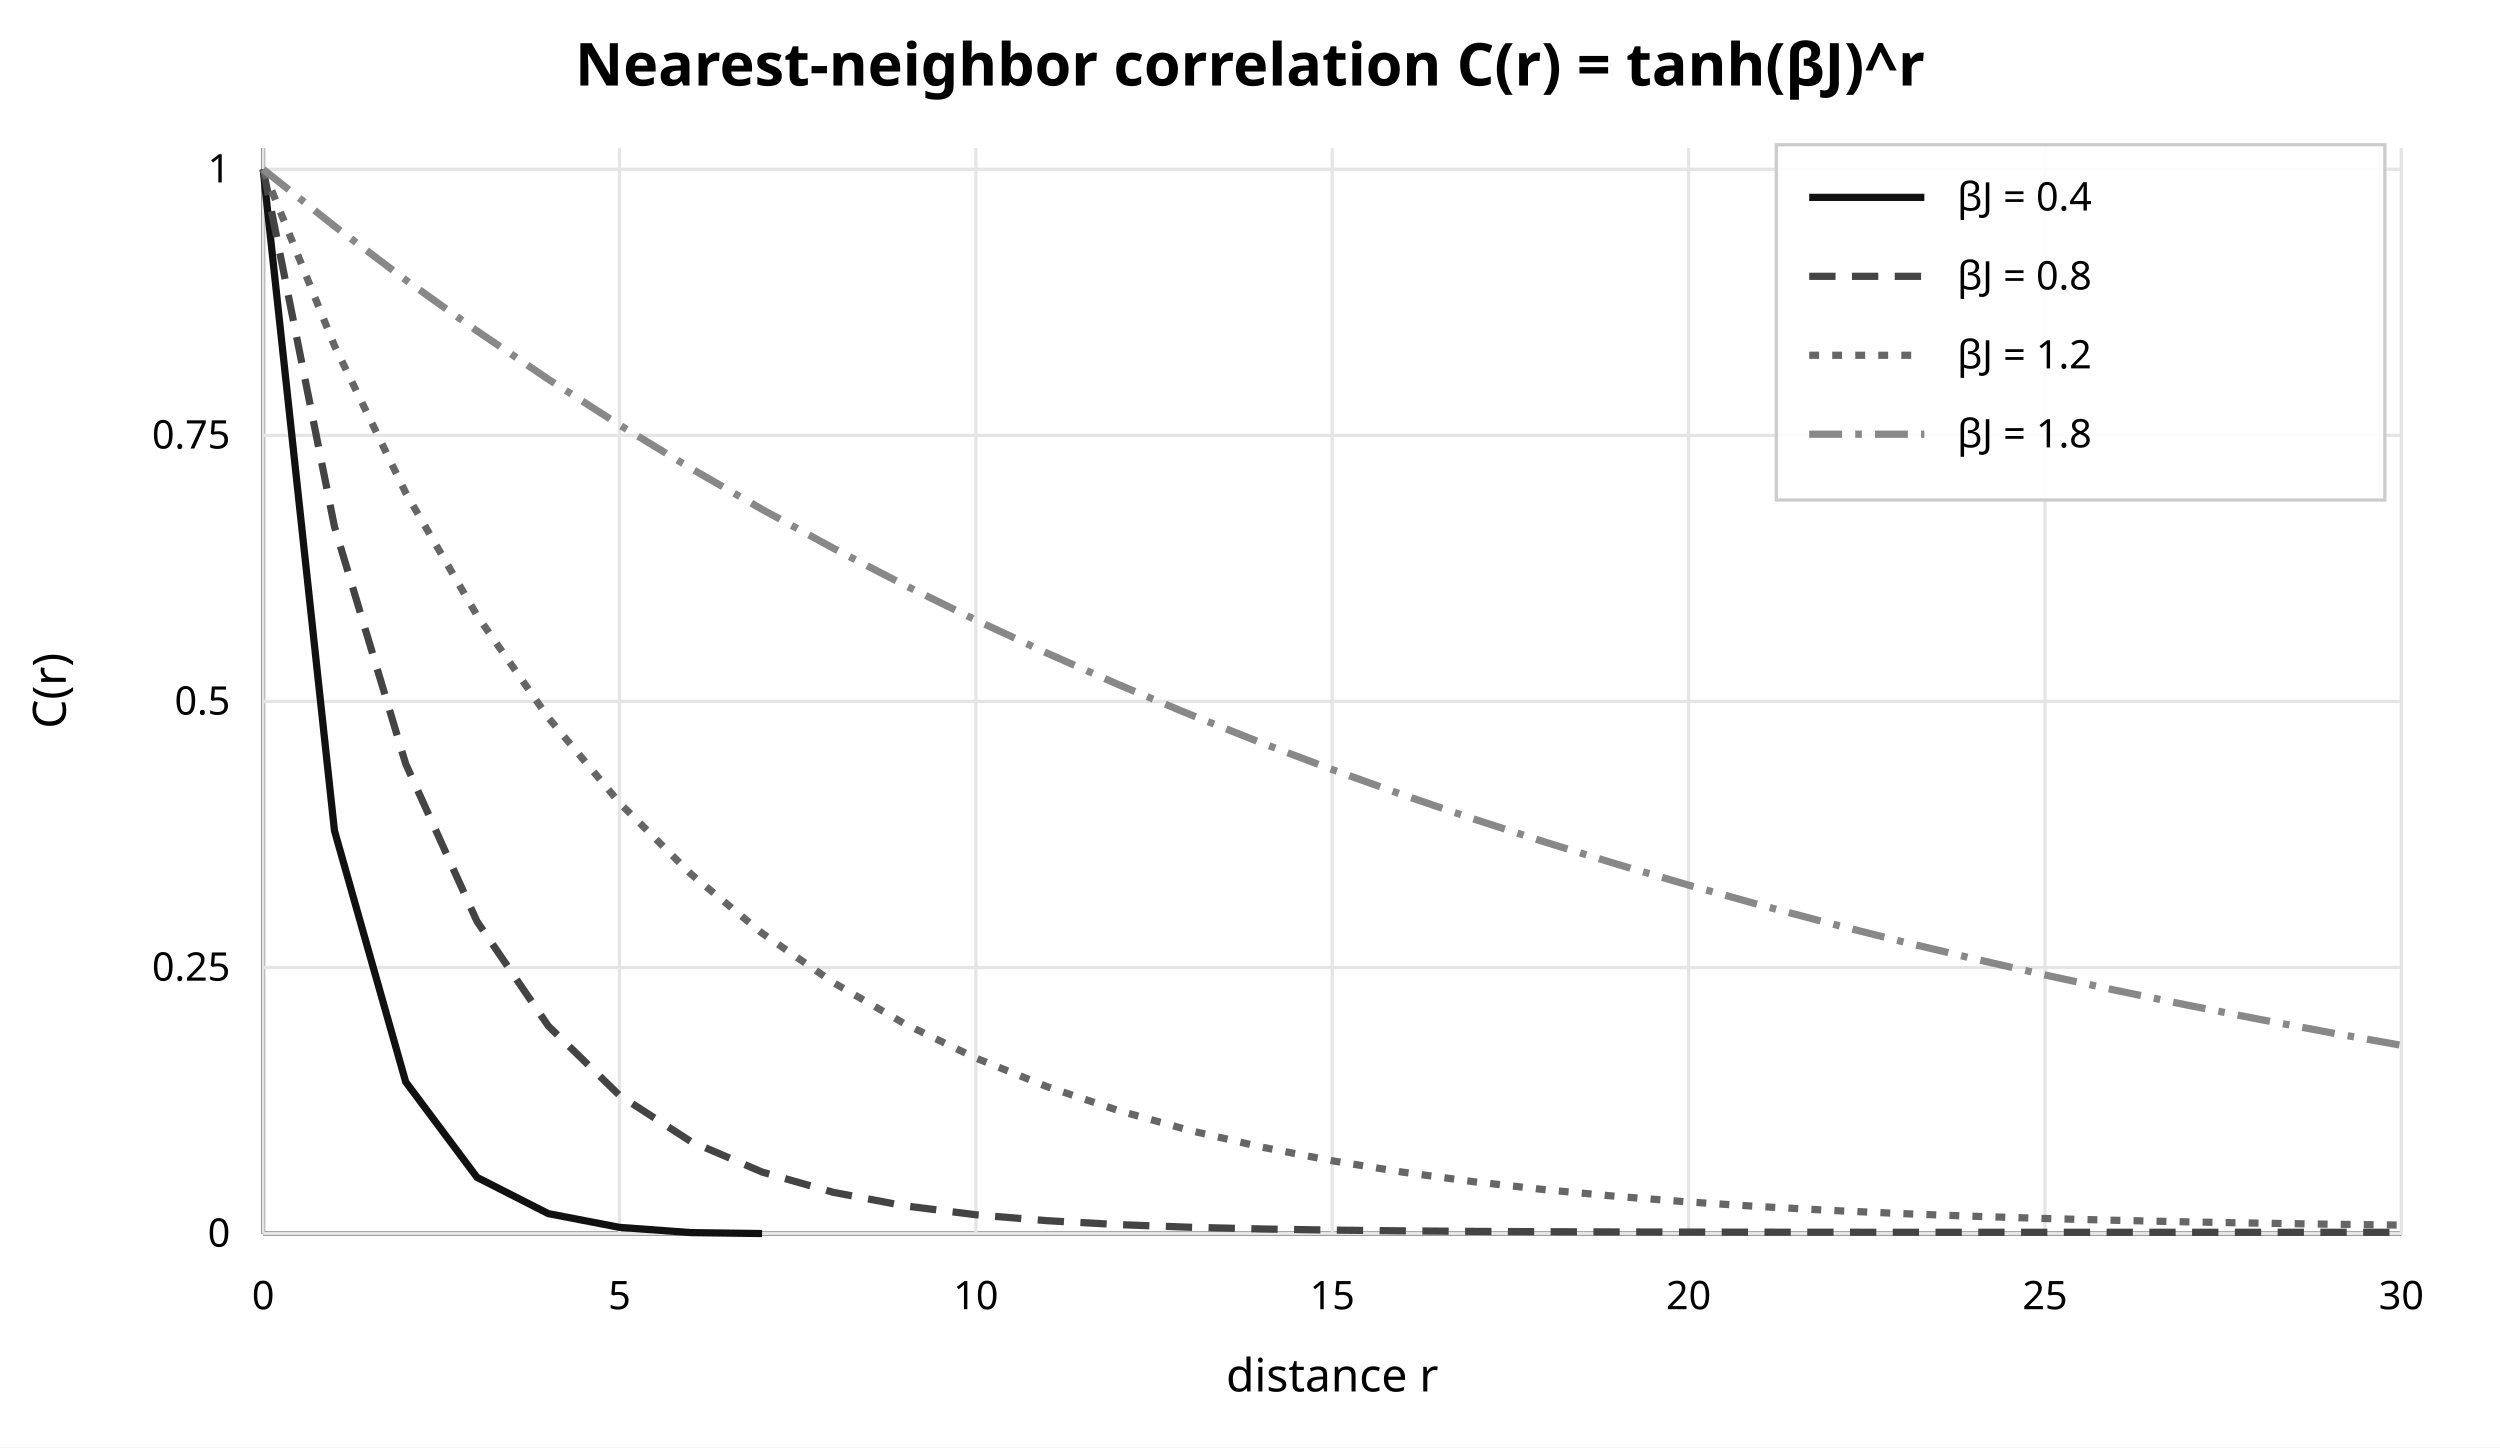
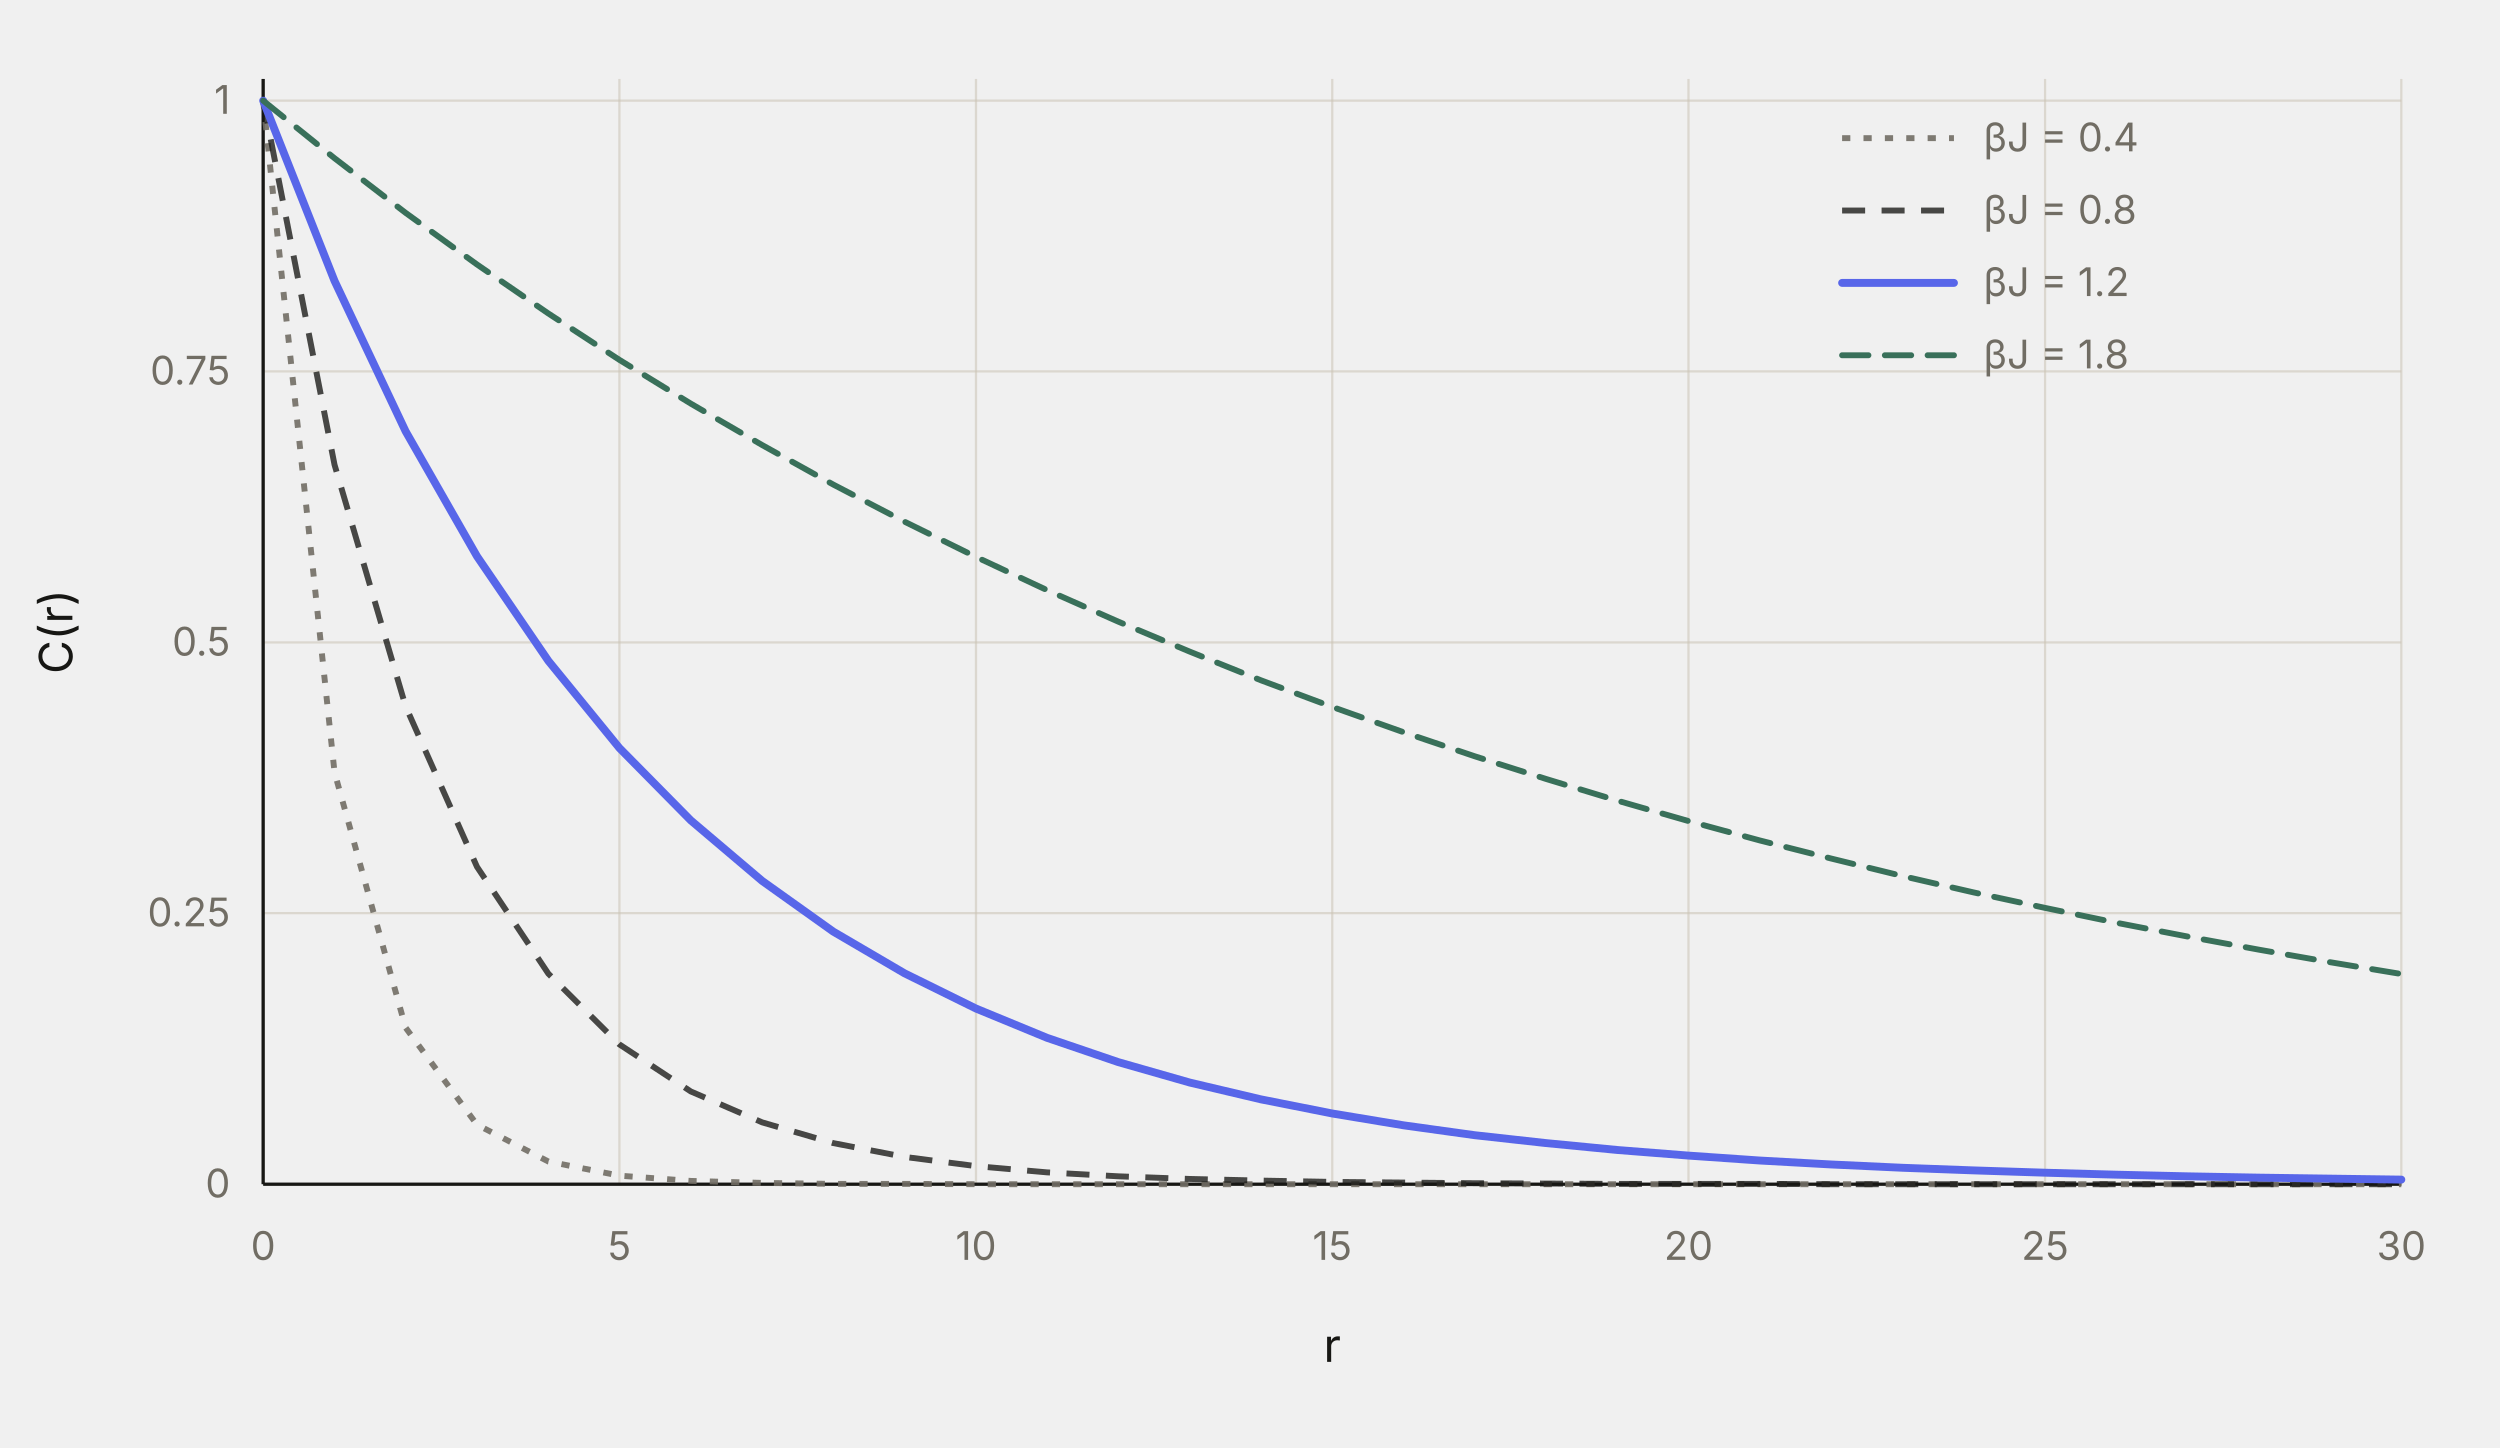
<svg xmlns="http://www.w3.org/2000/svg" width="760" height="440" viewBox="0 0 760 440">
-   <rect width="100%" height="100%" fill="white" />
-   <text x="380.0" y="26" text-anchor="middle" font-family="system-ui, sans-serif" font-size="18" font-weight="600">Nearest-neighbor correlation  C(r) = tanh(βJ)^r</text>
-   <line x1="80" y1="45" x2="80" y2="375" stroke="#222" stroke-width="1.2" />
-   <line x1="80" y1="375" x2="730" y2="375" stroke="#222" stroke-width="1.2" />
-   <line x1="80.00" y1="45" x2="80.00" y2="375" stroke="#e5e5e5" stroke-width="1" />
-   <text x="80.00" y="398" text-anchor="middle" font-family="system-ui, sans-serif" font-size="12">0</text>
-   <line x1="188.33" y1="45" x2="188.33" y2="375" stroke="#e5e5e5" stroke-width="1" />
-   <text x="188.33" y="398" text-anchor="middle" font-family="system-ui, sans-serif" font-size="12">5</text>
-   <line x1="296.67" y1="45" x2="296.67" y2="375" stroke="#e5e5e5" stroke-width="1" />
-   <text x="296.67" y="398" text-anchor="middle" font-family="system-ui, sans-serif" font-size="12">10</text>
-   <line x1="405.00" y1="45" x2="405.00" y2="375" stroke="#e5e5e5" stroke-width="1" />
-   <text x="405.00" y="398" text-anchor="middle" font-family="system-ui, sans-serif" font-size="12">15</text>
-   <line x1="513.33" y1="45" x2="513.33" y2="375" stroke="#e5e5e5" stroke-width="1" />
-   <text x="513.33" y="398" text-anchor="middle" font-family="system-ui, sans-serif" font-size="12">20</text>
-   <line x1="621.67" y1="45" x2="621.67" y2="375" stroke="#e5e5e5" stroke-width="1" />
-   <text x="621.67" y="398" text-anchor="middle" font-family="system-ui, sans-serif" font-size="12">25</text>
-   <line x1="730.00" y1="45" x2="730.00" y2="375" stroke="#e5e5e5" stroke-width="1" />
-   <text x="730.00" y="398" text-anchor="middle" font-family="system-ui, sans-serif" font-size="12">30</text>
-   <line x1="80" y1="375.00" x2="730" y2="375.00" stroke="#e5e5e5" stroke-width="1" />
-   <text x="70" y="379.00" text-anchor="end" font-family="system-ui, sans-serif" font-size="12">0</text>
-   <line x1="80" y1="294.12" x2="730" y2="294.12" stroke="#e5e5e5" stroke-width="1" />
-   <text x="70" y="298.12" text-anchor="end" font-family="system-ui, sans-serif" font-size="12">0.25</text>
-   <line x1="80" y1="213.24" x2="730" y2="213.24" stroke="#e5e5e5" stroke-width="1" />
-   <text x="70" y="217.24" text-anchor="end" font-family="system-ui, sans-serif" font-size="12">0.5</text>
-   <line x1="80" y1="132.35" x2="730" y2="132.35" stroke="#e5e5e5" stroke-width="1" />
-   <text x="70" y="136.35" text-anchor="end" font-family="system-ui, sans-serif" font-size="12">0.75</text>
-   <line x1="80" y1="51.47" x2="730" y2="51.47" stroke="#e5e5e5" stroke-width="1" />
-   <text x="70" y="55.47" text-anchor="end" font-family="system-ui, sans-serif" font-size="12">1</text>
-   <text x="405.0" y="423" text-anchor="middle" font-family="system-ui, sans-serif" font-size="14">distance r</text>
-   <text x="20" y="210.0" text-anchor="middle" transform="rotate(-90 20 210.0)" font-family="system-ui, sans-serif" font-size="14">C(r)</text>
-   <polyline fill="none" stroke="#111" stroke-width="2.2" points="80.00,51.47 101.67,252.50 123.33,328.89 145.00,357.91 166.67,368.94 188.33,373.12 210.00,374.71 231.67,375.00" />
-   <polyline fill="none" stroke="#444" stroke-width="2.2" stroke-dasharray="8 5" points="80.00,51.47 101.67,160.08 123.33,232.20 145.00,280.09 166.67,311.89 188.33,333.00 210.00,347.01 231.67,356.30 253.33,362.47 275.00,366.57 296.67,369.29 318.33,371.09 340.00,372.28 361.67,373.08 383.33,373.60 405.00,373.95 426.67,374.18 448.33,374.34 470.00,374.44 491.67,374.51 513.33,374.55 535.00,374.58 556.67,374.60 578.33,374.61 600.00,374.62 621.67,374.62 643.33,374.62 665.00,374.62 686.67,374.62 708.33,374.62 730.00,374.62" />
-   <polyline fill="none" stroke="#666" stroke-width="2.2" stroke-dasharray="3 4" points="80.00,51.47 101.67,105.10 123.33,149.81 145.00,187.08 166.67,218.15 188.33,244.06 210.00,265.67 231.67,283.68 253.33,298.70 275.00,311.22 296.67,321.66 318.33,330.36 340.00,337.61 361.67,343.65 383.33,348.68 405.00,352.88 426.67,356.37 448.33,359.28 470.00,361.70 491.67,363.72 513.33,365.40 535.00,366.80 556.67,367.97 578.33,368.94 600.00,369.75 621.67,370.42 643.33,370.98 665.00,371.45 686.67,371.84 708.33,372.16 730.00,372.43" />
-   <polyline fill="none" stroke="#888" stroke-width="2.2" stroke-dasharray="10 4 2 4" points="80.00,51.47 101.67,68.75 123.33,85.11 145.00,100.60 166.67,115.28 188.33,129.19 210.00,142.37 231.67,154.85 253.33,166.67 275.00,177.88 296.67,188.50 318.33,198.57 340.00,208.12 361.67,217.18 383.33,225.78 405.00,233.95 426.67,241.71 448.33,249.08 470.00,256.09 491.67,262.75 513.33,269.08 535.00,275.10 556.67,280.82 578.33,286.27 600.00,291.45 621.67,296.39 643.33,301.09 665.00,305.57 686.67,309.84 708.33,313.90 730.00,317.78" />
-   <rect x="540" y="44" width="185" height="108" fill="white" fill-opacity="0.9" stroke="#ccc" />
-   <line x1="550" y1="60" x2="585" y2="60" stroke="#111" stroke-width="2.2" />
-   <text x="595" y="64" font-family="system-ui, sans-serif" font-size="12">βJ = 0.4</text>
-   <line x1="550" y1="84" x2="585" y2="84" stroke="#444" stroke-width="2.2" stroke-dasharray="8 5" />
-   <text x="595" y="88" font-family="system-ui, sans-serif" font-size="12">βJ = 0.8</text>
-   <line x1="550" y1="108" x2="585" y2="108" stroke="#666" stroke-width="2.2" stroke-dasharray="3 4" />
-   <text x="595" y="112" font-family="system-ui, sans-serif" font-size="12">βJ = 1.2</text>
-   <line x1="550" y1="132" x2="585" y2="132" stroke="#888" stroke-width="2.2" stroke-dasharray="10 4 2 4" />
-   <text x="595" y="136" font-family="system-ui, sans-serif" font-size="12">βJ = 1.8</text>
+   <style>
+ .axis{stroke:#171714;stroke-width:1}.grid{stroke:#cbc3b5;stroke-width:.7;opacity:.55}
+ .tick{fill:#716d64;font:12px system-ui,-apple-system,BlinkMacSystemFont,"Segoe UI",sans-serif}
+ .label{fill:#171714;font:14px system-ui,-apple-system,BlinkMacSystemFont,"Segoe UI",sans-serif}
+ .legend{fill:#716d64;font:12px system-ui,-apple-system,BlinkMacSystemFont,"Segoe UI",sans-serif}
+ .panel{fill:#171714;font:600 12px system-ui,-apple-system,BlinkMacSystemFont,"Segoe UI",sans-serif}
+ .primary{fill:none;stroke:#5866e9;stroke-width:2.4;stroke-linecap:round;stroke-linejoin:round}
+ .secondary{fill:none;stroke:#39705a;stroke-width:1.8;stroke-dasharray:8 5;stroke-linecap:round;stroke-linejoin:round}
+ .inkdash{fill:none;stroke:#171714;stroke-width:1.8;stroke-dasharray:7 5;opacity:.78}
+ .muteddot{fill:none;stroke:#716d64;stroke-width:1.8;stroke-dasharray:2.5 4;opacity:.9}
+ @media(prefers-color-scheme:dark){.axis{stroke:#f0eadf}.grid{stroke:#4a4740}.tick,.legend{fill:#a8a196}.label,.panel{fill:#f0eadf}.primary{stroke:#99a2ff}.secondary{stroke:#8bc4a9}.inkdash{stroke:#f0eadf}.muteddot{stroke:#a8a196}}
+ </style>
+   <line class="grid" x1="80.0" y1="24" x2="80.0" y2="360" />
+   <text class="tick" x="80.0" y="383" text-anchor="middle">0</text>
+   <line class="grid" x1="188.3" y1="24" x2="188.3" y2="360" />
+   <text class="tick" x="188.3" y="383" text-anchor="middle">5</text>
+   <line class="grid" x1="296.7" y1="24" x2="296.7" y2="360" />
+   <text class="tick" x="296.7" y="383" text-anchor="middle">10</text>
+   <line class="grid" x1="405.0" y1="24" x2="405.0" y2="360" />
+   <text class="tick" x="405.0" y="383" text-anchor="middle">15</text>
+   <line class="grid" x1="513.3" y1="24" x2="513.3" y2="360" />
+   <text class="tick" x="513.3" y="383" text-anchor="middle">20</text>
+   <line class="grid" x1="621.7" y1="24" x2="621.7" y2="360" />
+   <text class="tick" x="621.7" y="383" text-anchor="middle">25</text>
+   <line class="grid" x1="730.0" y1="24" x2="730.0" y2="360" />
+   <text class="tick" x="730.0" y="383" text-anchor="middle">30</text>
+   <line class="grid" x1="80" y1="360.0" x2="730" y2="360.0" />
+   <text class="tick" x="70" y="364.0" text-anchor="end">0</text>
+   <line class="grid" x1="80" y1="277.6" x2="730" y2="277.6" />
+   <text class="tick" x="70" y="281.6" text-anchor="end">0.25</text>
+   <line class="grid" x1="80" y1="195.3" x2="730" y2="195.3" />
+   <text class="tick" x="70" y="199.3" text-anchor="end">0.5</text>
+   <line class="grid" x1="80" y1="112.9" x2="730" y2="112.9" />
+   <text class="tick" x="70" y="116.9" text-anchor="end">0.75</text>
+   <line class="grid" x1="80" y1="30.6" x2="730" y2="30.6" />
+   <text class="tick" x="70" y="34.6" text-anchor="end">1</text>
+   <line class="axis" x1="80" y1="24" x2="80" y2="360" />
+   <line class="axis" x1="80" y1="360" x2="730" y2="360" />
+   <text class="label" x="405" y="414" text-anchor="middle">r</text>
+   <text class="label" x="22" y="192" text-anchor="middle" transform="rotate(-90 22 192)">C(r)</text>
+   <polyline class="muteddot" points="80.0,30.6 101.7,234.8 123.3,312.4 145.0,341.9 166.7,353.1 188.3,357.4 210.0,359.0 231.7,359.6 253.3,359.9 275.0,359.9 296.7,360.0 318.3,360.0 340.0,360.0 361.7,360.0 383.3,360.0 405.0,360.0 426.7,360.0 448.3,360.0 470.0,360.0 491.7,360.0 513.3,360.0 535.0,360.0 556.7,360.0 578.3,360.0 600.0,360.0 621.7,360.0 643.3,360.0 665.0,360.0 686.7,360.0 708.3,360.0 730.0,360.0" />
+   <polyline class="inkdash" points="80.0,30.6 101.7,141.3 123.3,214.7 145.0,263.5 166.7,296.0 188.3,317.5 210.0,331.8 231.7,341.2 253.3,347.5 275.0,351.7 296.7,354.5 318.3,356.4 340.0,357.6 361.7,358.4 383.3,358.9 405.0,359.3 426.7,359.5 448.3,359.7 470.0,359.8 491.7,359.9 513.3,359.9 535.0,359.9 556.7,360.0 578.3,360.0 600.0,360.0 621.7,360.0 643.3,360.0 665.0,360.0 686.7,360.0 708.3,360.0 730.0,360.0" />
+   <polyline class="primary" points="80.0,30.6 101.7,85.4 123.3,131.1 145.0,169.1 166.7,200.9 188.3,227.4 210.0,249.4 231.7,267.8 253.3,283.2 275.0,295.9 296.7,306.6 318.3,315.5 340.0,322.9 361.7,329.1 383.3,334.2 405.0,338.5 426.7,342.1 448.3,345.1 470.0,347.5 491.7,349.6 513.3,351.3 535.0,352.8 556.7,354.0 578.3,355.0 600.0,355.8 621.7,356.5 643.3,357.1 665.0,357.6 686.7,358.0 708.3,358.3 730.0,358.6" />
+   <polyline class="secondary" points="80.0,30.6 101.7,48.1 123.3,64.7 145.0,80.4 166.7,95.3 188.3,109.4 210.0,122.7 231.7,135.3 253.3,147.3 275.0,158.6 296.7,169.3 318.3,179.4 340.0,189.0 361.7,198.1 383.3,206.8 405.0,214.9 426.7,222.6 448.3,229.9 470.0,236.8 491.7,243.4 513.3,249.6 535.0,255.5 556.7,261.0 578.3,266.3 600.0,271.3 621.7,276.0 643.3,280.5 665.0,284.7 686.7,288.7 708.3,292.5 730.0,296.1" />
+   <line class="muteddot" x1="560" y1="42" x2="594" y2="42" />
+   <text class="legend" x="603" y="46">βJ = 0.4</text>
+   <line class="inkdash" x1="560" y1="64" x2="594" y2="64" />
+   <text class="legend" x="603" y="68">βJ = 0.8</text>
+   <line class="primary" x1="560" y1="86" x2="594" y2="86" />
+   <text class="legend" x="603" y="90">βJ = 1.2</text>
+   <line class="secondary" x1="560" y1="108" x2="594" y2="108" />
+   <text class="legend" x="603" y="112">βJ = 1.8</text>
</svg>
